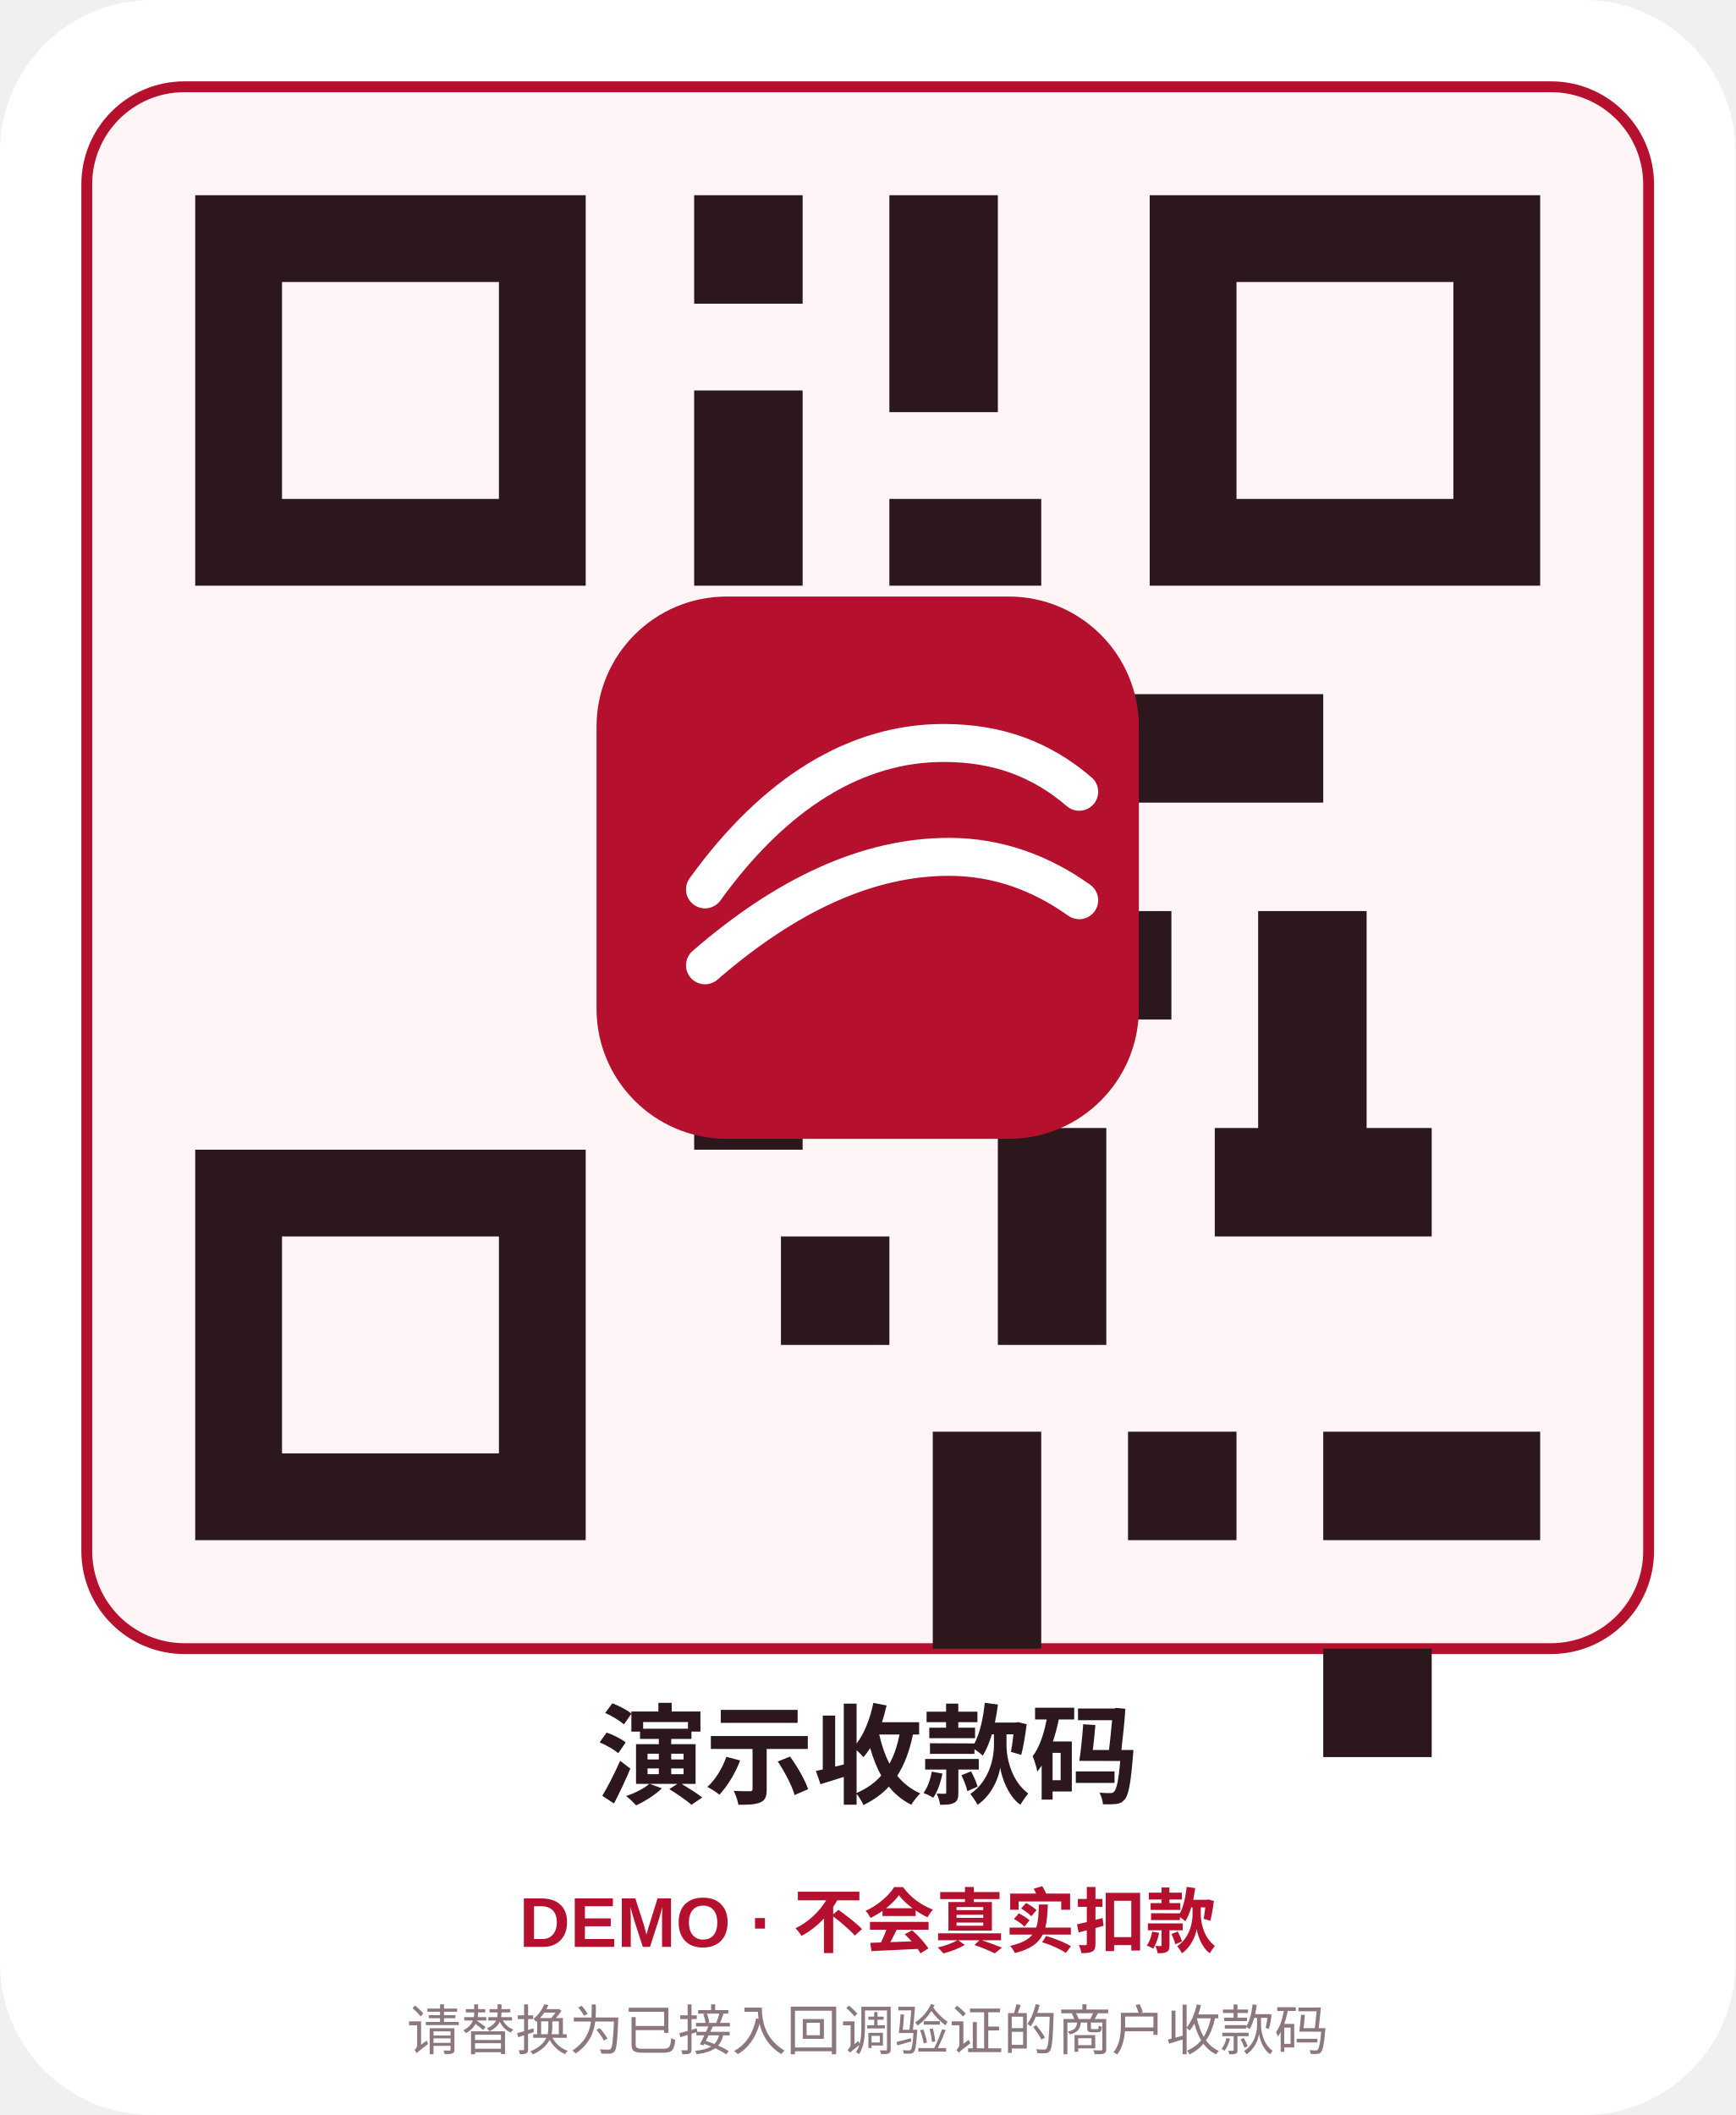
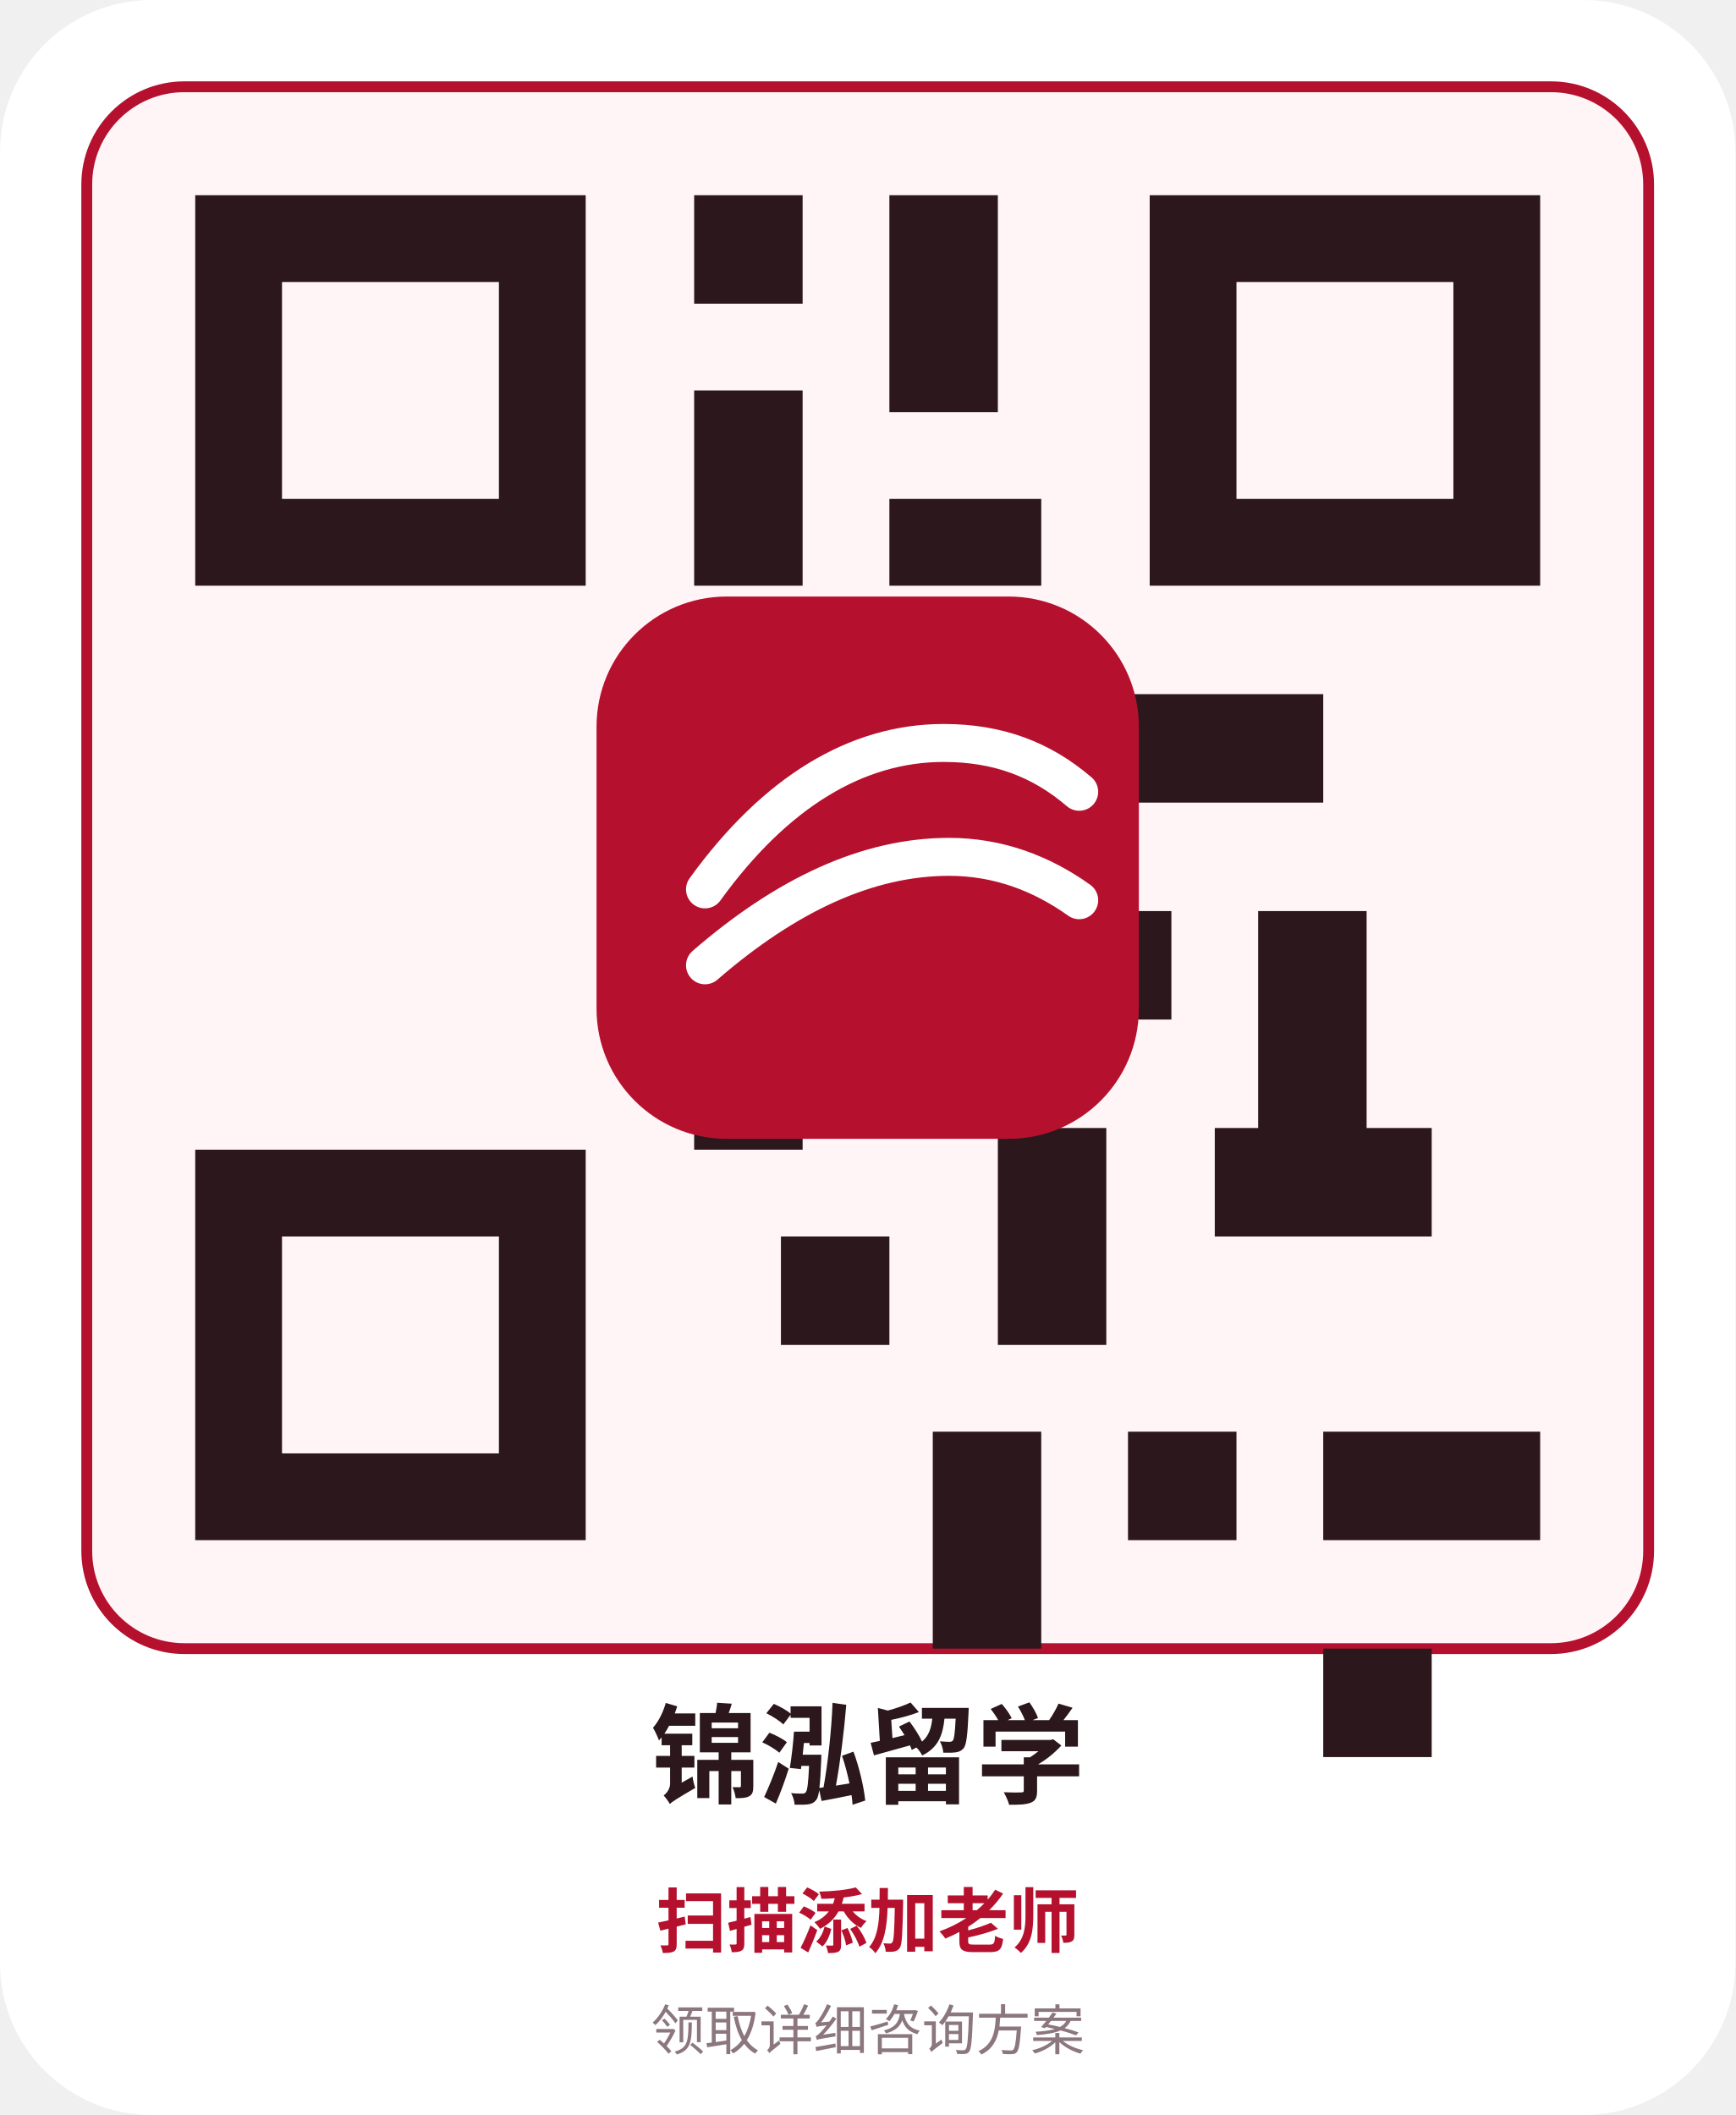
<svg xmlns="http://www.w3.org/2000/svg" viewBox="0 0 320 390" role="img" aria-labelledby="title desc">
  <rect width="320" height="390" rx="28" fill="#fff" />
  <rect x="16" y="16" width="288" height="288" rx="18" fill="#fff5f6" stroke="#b5112e" stroke-width="2" />
  <g fill="#2b171c">
    <path d="M36 36h72v72H36zm16 16v40h40V52zM212 36h72v72h-72zm16 16v40h40V52zM36 212h72v72H36zm16 16v40h40v-40z" />
    <path d="M128 36h20v20h-20zm36 0h20v40h-20zm-36 36h20v36h-20zm36 20h28v16h-28zm-44 36h24v24h-24zm40 0h20v20h-20zm36 0h48v20h-48zm-68 40h20v44h-20zm36 0h52v20h-52zm68 0h20v44h-20zm-88 60h20v20h-20zm40-20h20v40h-20zm40 0h40v20h-40zm-52 56h20v40h-20zm36 0h20v20h-20zm36 0h40v20h-40zm0 40h20v20h-20z" />
  </g>
  <rect x="110" y="110" width="100" height="100" rx="24" fill="#b5112e" />
  <path d="M130 164c13-18 28-27 44-27 10 0 18 3 25 9M130 178c15-13 30-20 45-20 9 0 17 3 24 8" fill="none" stroke="#fff" stroke-width="7" stroke-linecap="round" />
-   <text x="160" y="331" text-anchor="middle" fill="#2b171c" font-family="Arial, sans-serif" font-size="20" font-weight="700">演示收款码</text>
-   <text x="160" y="359" text-anchor="middle" fill="#b5112e" font-family="Arial, sans-serif" font-size="13" font-weight="700">DEMO · 不会真实扣款</text>
-   <text x="160" y="378" text-anchor="middle" fill="#8b777d" font-family="Arial, sans-serif" font-size="10">请替换为已接入回调验证的商户收款码</text>
+   <text x="160" y="331" text-anchor="middle" fill="#2b171c" font-family="Arial, sans-serif" font-size="20" font-weight="700">锦泓留学</text>
+   <text x="160" y="359" text-anchor="middle" fill="#b5112e" font-family="Arial, sans-serif" font-size="13" font-weight="700">扫描添加老师</text>
+   <text x="160" y="378" text-anchor="middle" fill="#8b777d" font-family="Arial, sans-serif" font-size="10">领取详细咨询方案</text>
</svg>
